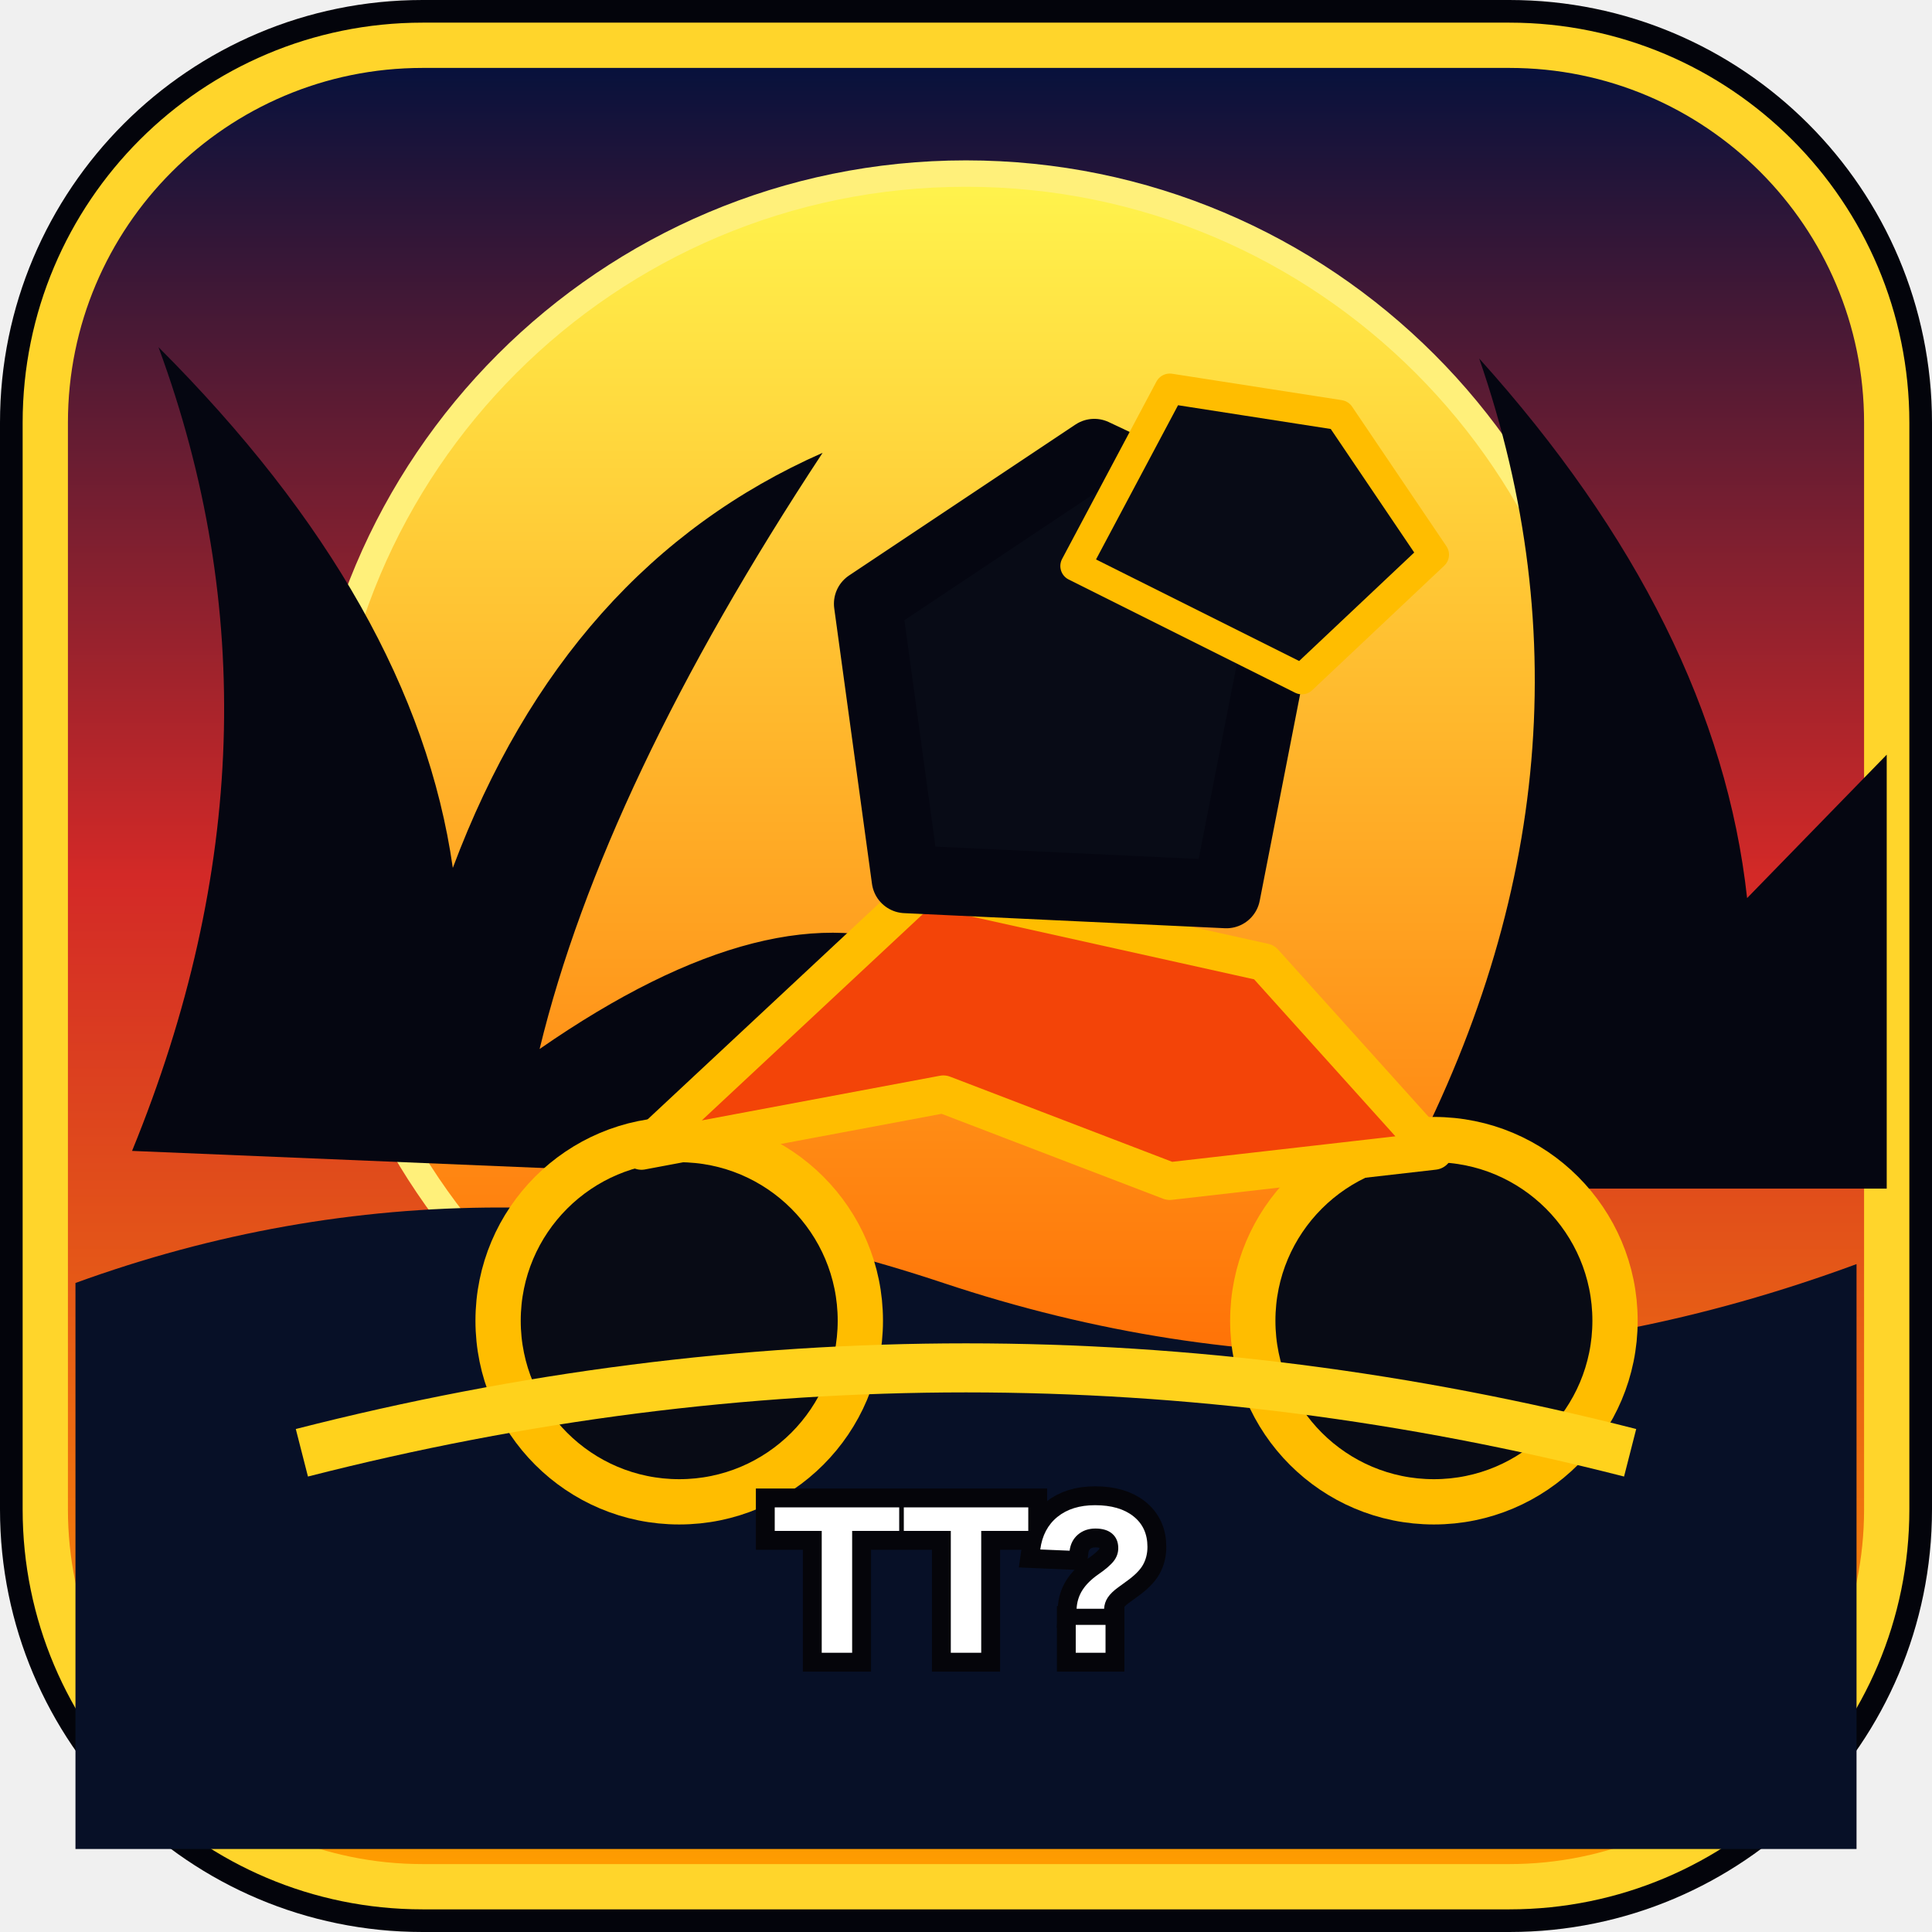
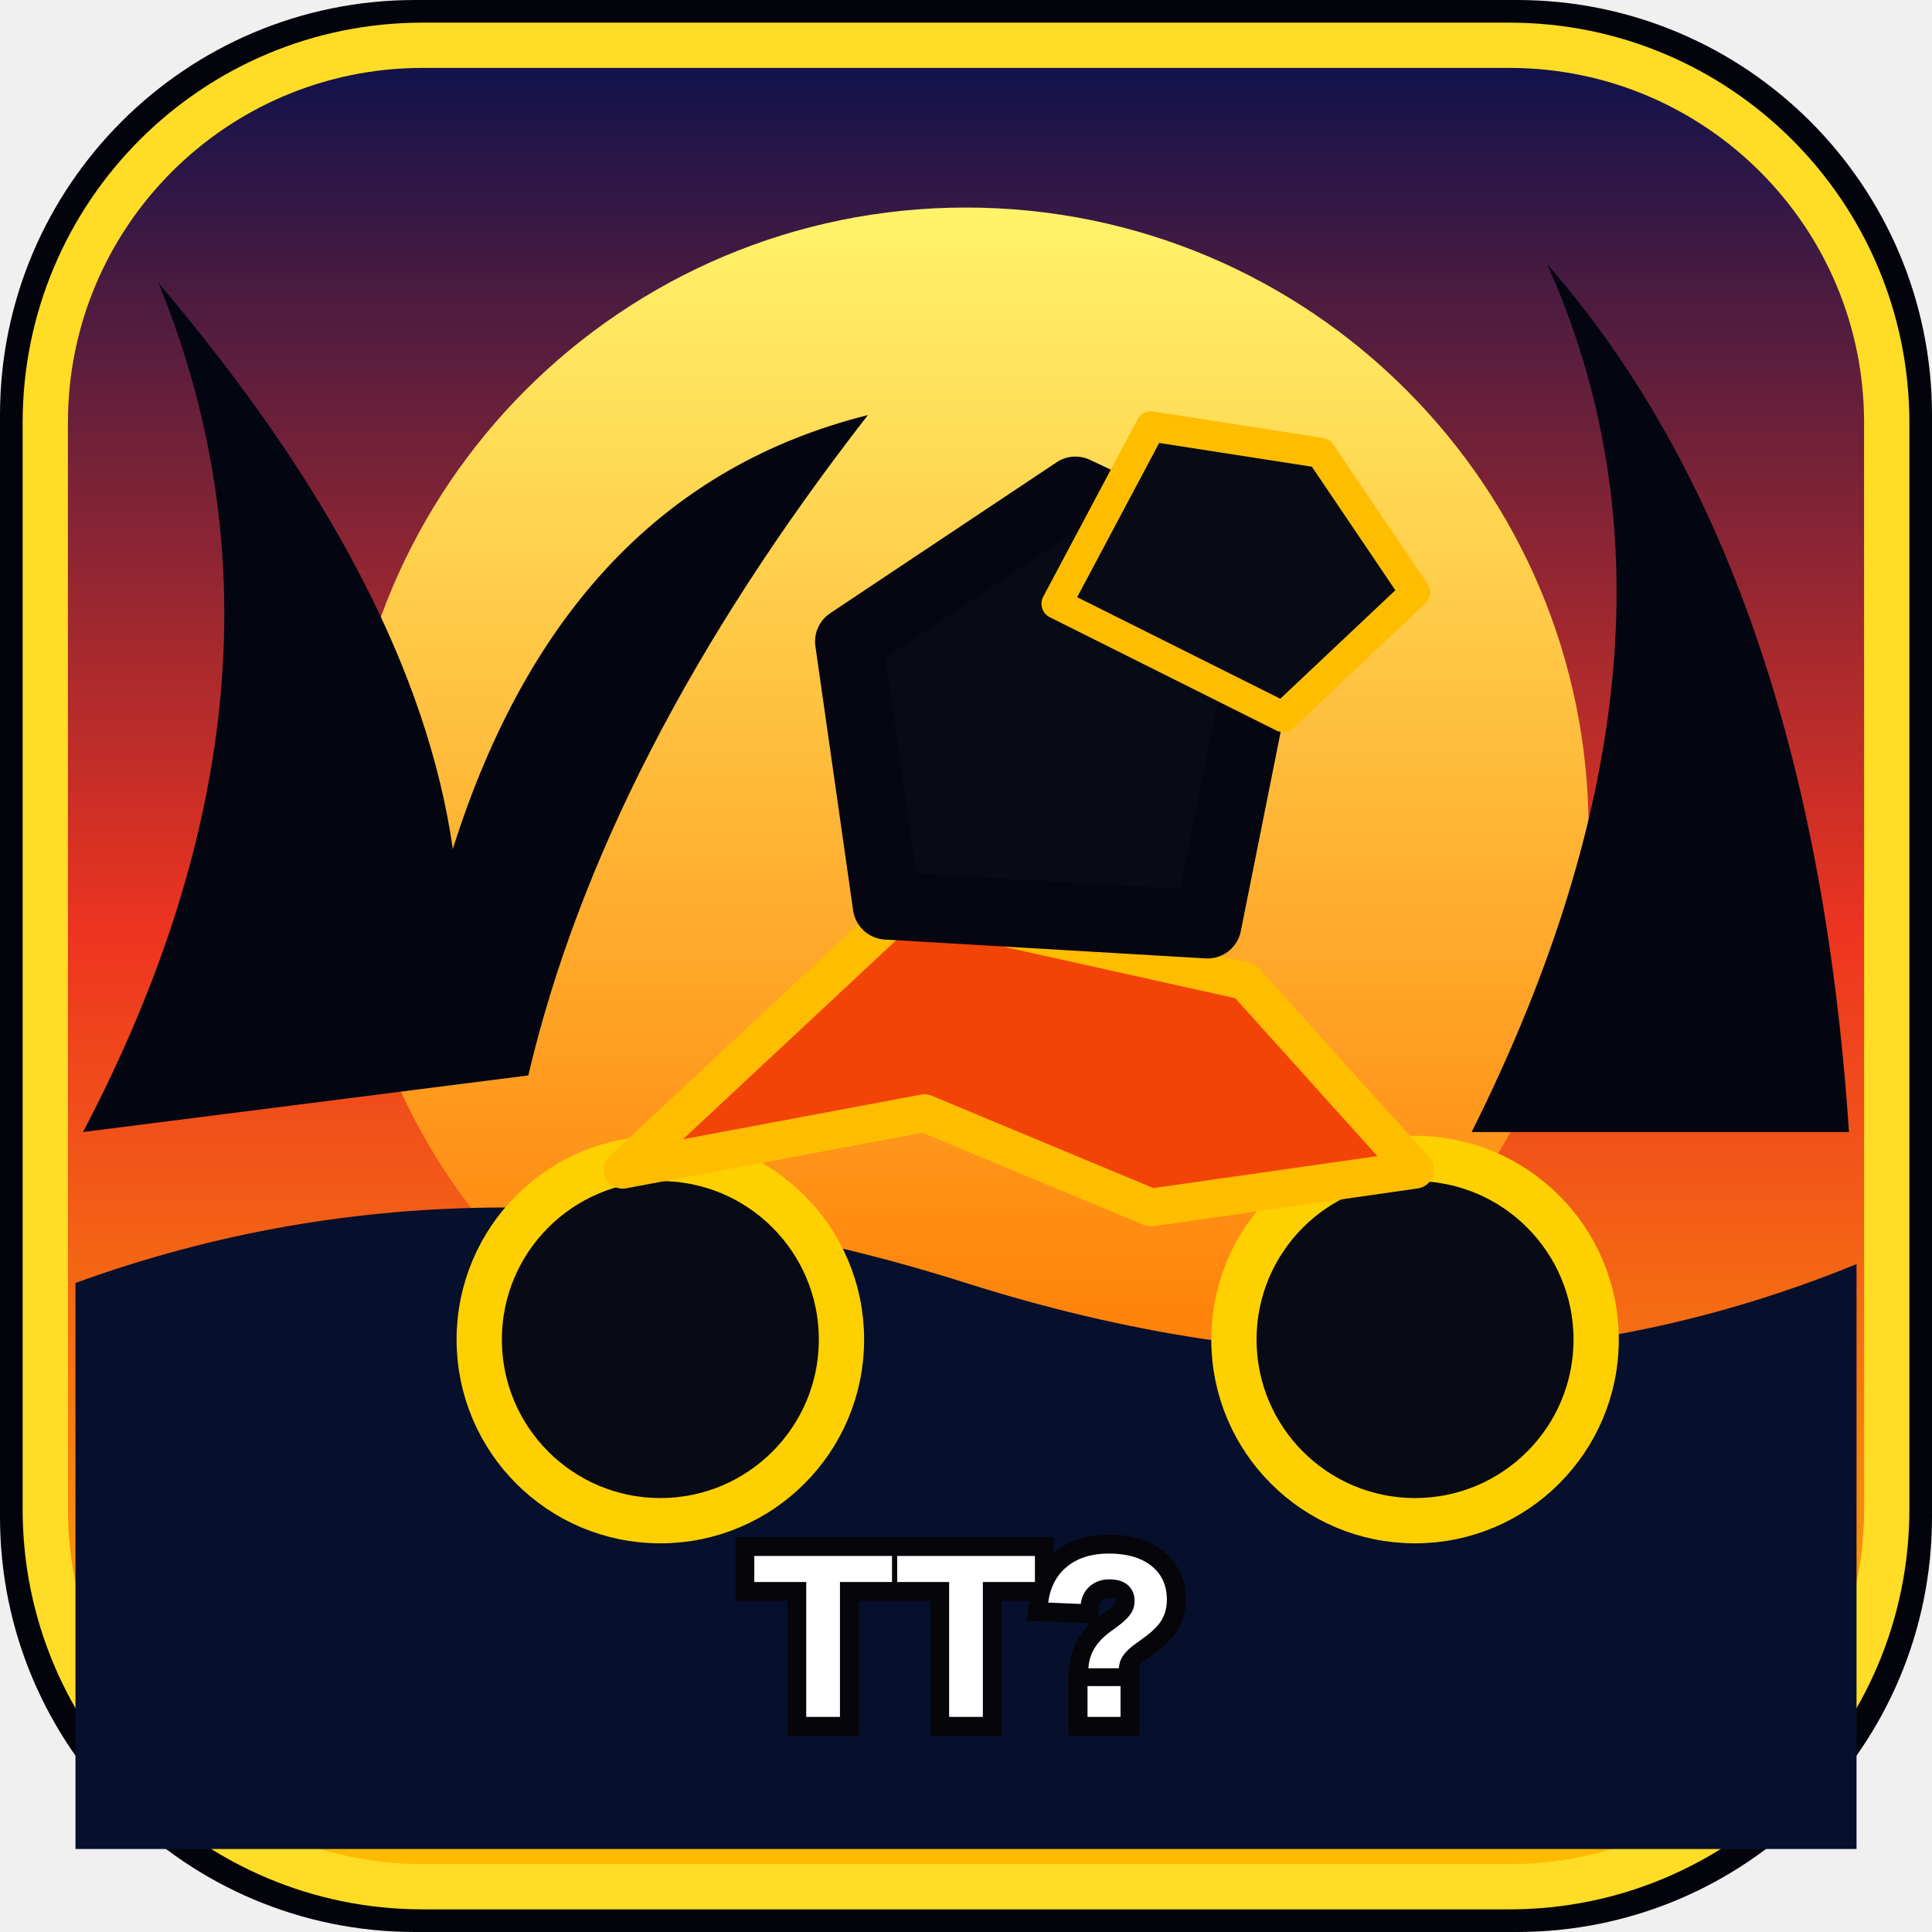
<svg xmlns="http://www.w3.org/2000/svg" viewBox="0 0 512 512">
  <defs>
-     <linearGradient id="bg" x2="0" y2="1">
-       <stop stop-color="#06113c" />
-       <stop offset=".45" stop-color="#d32927" />
-       <stop offset="1" stop-color="#ff9d00" />
+     <linearGradient id="s" x2="0" y2="1">
+       <stop stop-color="#10124c" />
+       <stop offset=".48" stop-color="#ed3420" />
+       <stop offset="1" stop-color="#ffbd00" />
    </linearGradient>
-     <linearGradient id="sun" x2="0" y2="1">
-       <stop stop-color="#fff44d" />
-       <stop offset="1" stop-color="#ff6500" />
+     <linearGradient id="g" x2="0" y2="1">
+       <stop stop-color="#fff36a" />
+       <stop offset="1" stop-color="#ff7600" />
    </linearGradient>
  </defs>
-   <rect width="512" height="512" rx="112" fill="#03040b" />
-   <rect x="12" y="12" width="488" height="488" rx="100" fill="url(#bg)" stroke="#ffd52b" stroke-width="12" />
-   <circle cx="256" cy="218" r="172" fill="url(#sun)" stroke="#fff07a" stroke-width="7" />
-   <path d="M20 340Q130 300 250 340T492 335V490H20Z" fill="#071027" />
-   <g fill="#050611">
-     <path d="M35 305Q80 195 42 92Q110 160 120 230Q150 150 218 120Q160 208 143 278Q205 235 245 252L155 310Z" />
-     <path d="M370 315Q430 205 392 95Q455 165 463 238L500 200V315Z" />
+   <rect width="512" height="512" rx="110" fill="#03040b" />
+   <rect x="12" y="12" width="488" height="488" rx="100" fill="url(#s)" stroke="#ffdc26" stroke-width="12" />
+   <circle cx="256" cy="220" r="165" fill="url(#g)" />
+   <path d="M20 340Q130 300 256 340T492 335V490H20Z" fill="#06102c" />
+   <g fill="#030611">
+     <path d="M22 300Q85 180 42 75Q110 155 120 225Q150 130 230 110Q160 200 140 285Z" />
+     <path d="M390 300Q455 170 410 70Q480 150 490 300Z" />
  </g>
-   <g transform="translate(105 85)" stroke="#050611" stroke-width="18" stroke-linejoin="round" stroke-linecap="round">
-     <circle cx="75" cy="265" r="48" fill="#080b15" stroke="#ffbd00" stroke-width="12" />
-     <circle cx="275" cy="265" r="48" fill="#080b15" stroke="#ffbd00" stroke-width="12" />
-     <path d="M65 220L140 150L230 170L275 220L205 228L145 205Z" fill="#f34408" stroke="#ffbd00" stroke-width="10" />
-     <path d="M135 148L125 75L185 35L238 60L220 152Z" fill="#080b16" />
+   <g transform="translate(100 95)" stroke="#050611" stroke-width="18" stroke-linejoin="round">
+     <circle cx="75" cy="260" r="48" fill="#080b15" stroke="#ffd000" stroke-width="12" />
+     <circle cx="275" cy="260" r="48" fill="#080b15" stroke="#ffd000" stroke-width="12" />
+     <path d="M65 215L140 145L230 165L275 215L205 225L145 200Z" fill="#f34408" stroke="#ffbd00" stroke-width="10" />
+     <path d="M135 145L125 75L185 35L238 60L220 150Z" fill="#080b16" />
    <path d="M180 65L205 18L250 25L275 62L240 95Z" fill="#080b16" stroke="#ffbd00" stroke-width="8" />
  </g>
-   <path d="M80 385Q256 340 432 385" fill="none" stroke="#ffd21c" stroke-width="13" />
-   <text x="256" y="438" text-anchor="middle" font-family="Arial Black,Arial,sans-serif" font-size="56" font-weight="1000" fill="#fff" stroke="#05050a" stroke-width="10" paint-order="stroke">TT?</text>
+   <text x="256" y="455" text-anchor="middle" font-family="Arial Black,Arial,sans-serif" font-size="62" font-weight="1000" fill="#fff" stroke="#05050a" stroke-width="10" paint-order="stroke">TT?</text>
</svg>
